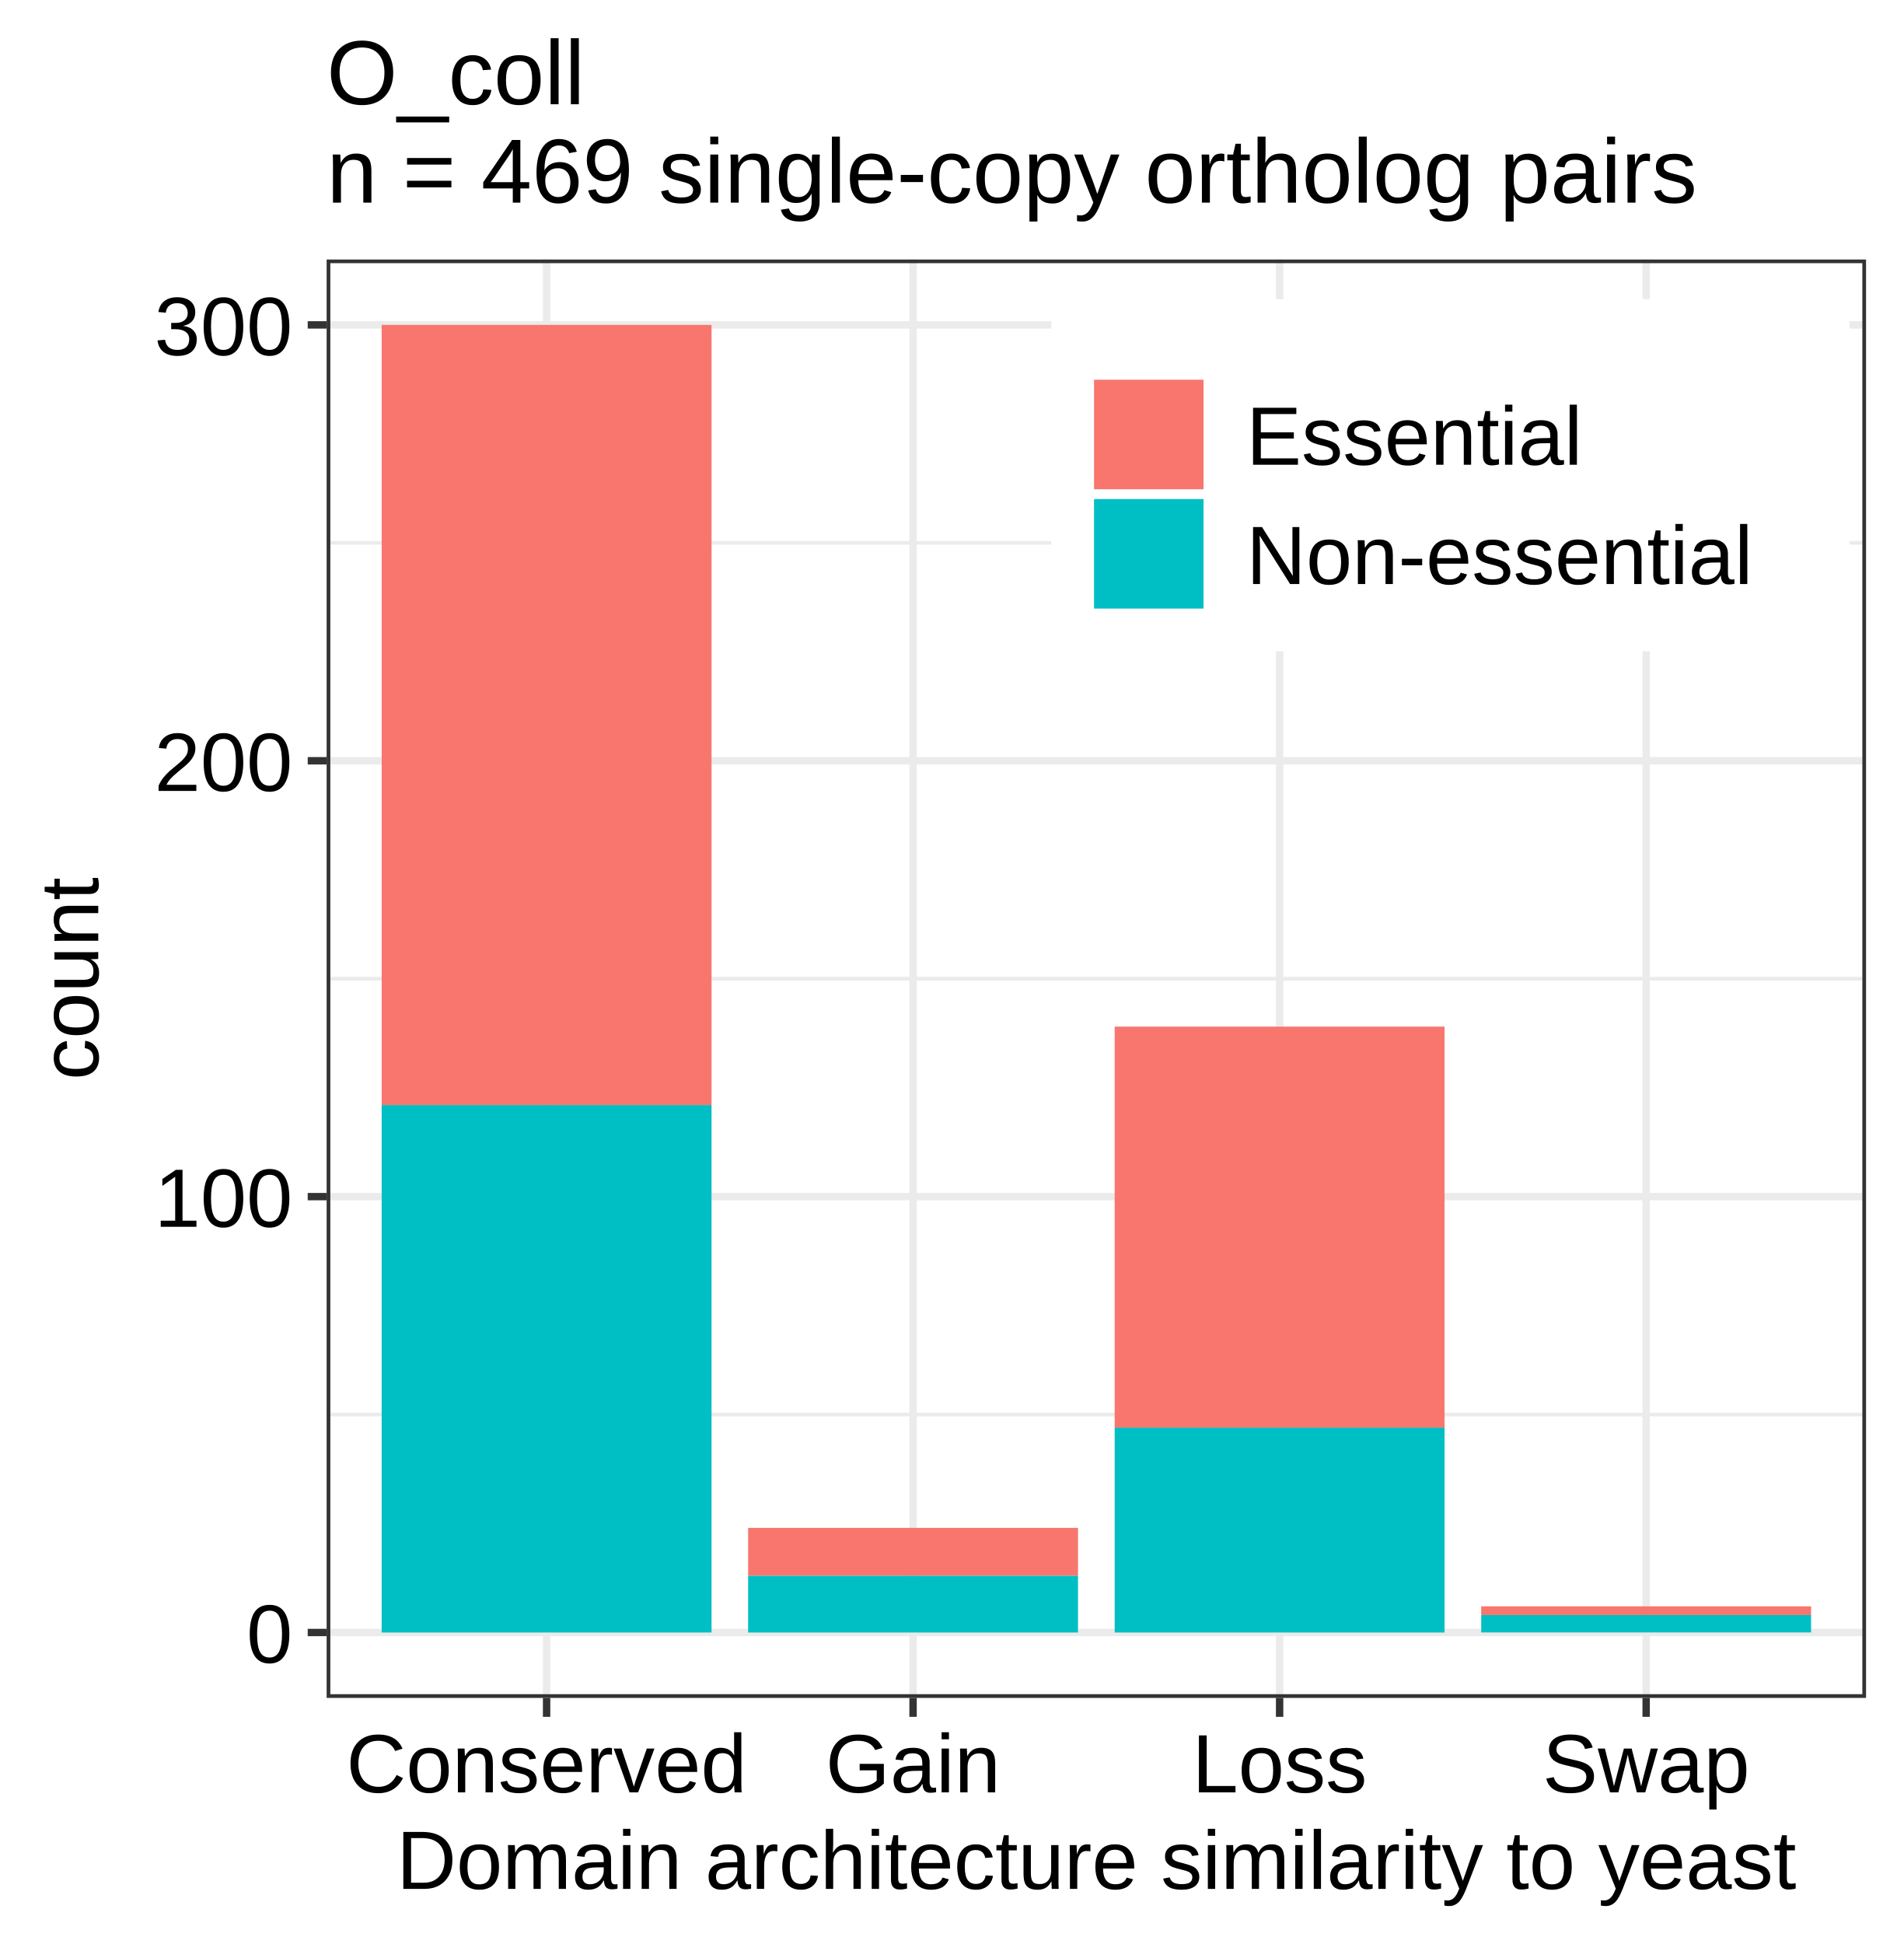
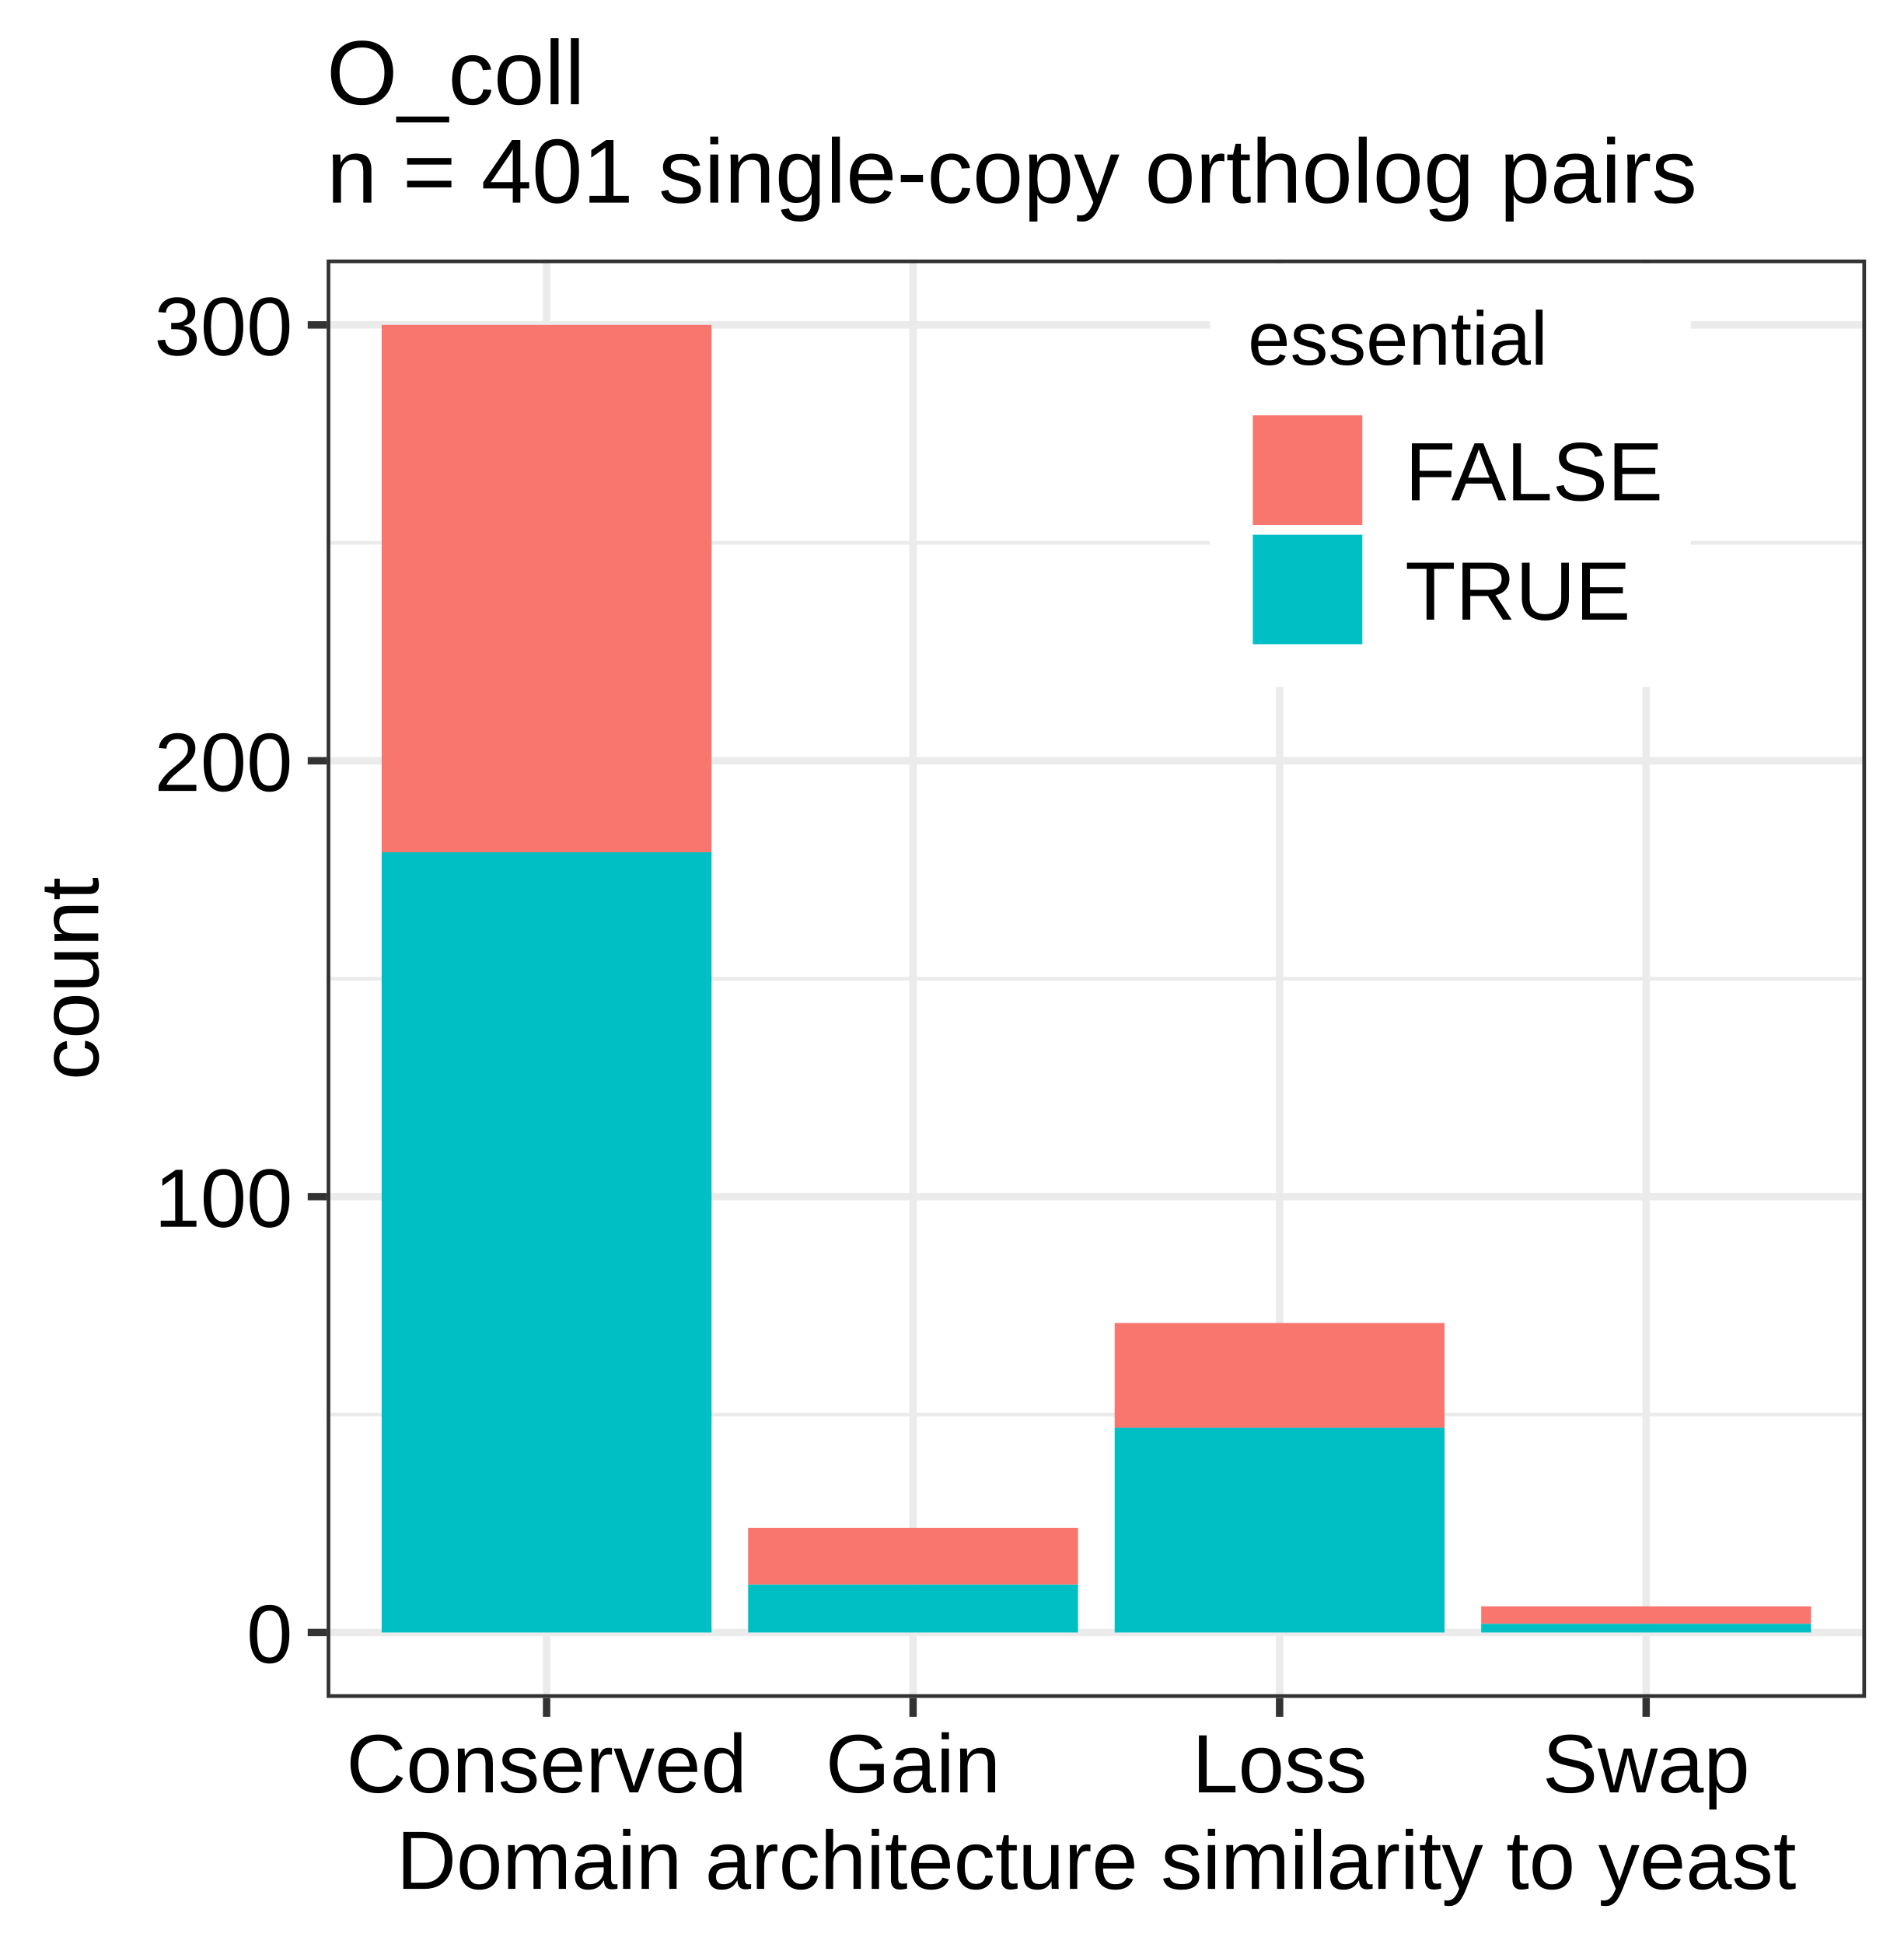
<svg xmlns="http://www.w3.org/2000/svg" class="svglite" width="275.76pt" height="281.52pt" viewBox="0 0 275.76 281.52">
  <defs>
    <style type="text/css">
    .svglite line, .svglite polyline, .svglite polygon, .svglite path, .svglite rect, .svglite circle {
      fill: none;
      stroke: #000000;
      stroke-linecap: round;
      stroke-linejoin: round;
      stroke-miterlimit: 10.00;
    }
    .svglite text {
      white-space: pre;
    }
  </style>
  </defs>
  <rect width="100%" height="100%" style="stroke: none; fill: #FFFFFF;" />
  <defs>
    <clipPath id="cpMC4wMHwyNzUuNzZ8MC4wMHwyODEuNTI=">
      <rect x="0.00" y="0.00" width="275.76" height="281.52" />
    </clipPath>
  </defs>
  <g clip-path="url(#cpMC4wMHwyNzUuNzZ8MC4wMHwyODEuNTI=)">
    <rect x="-0" y="-0" width="275.76" height="281.52" style="stroke-width: 1.07; stroke: #FFFFFF; fill: #FFFFFF;" />
  </g>
  <defs>
    <clipPath id="cpNDcuMzF8MjcwLjI4fDM3LjU4fDI0NS44OA==">
      <rect x="47.31" y="37.58" width="222.97" height="208.30" />
    </clipPath>
  </defs>
  <g clip-path="url(#cpNDcuMzF8MjcwLjI4fDM3LjU4fDI0NS44OA==)">
    <rect x="47.31" y="37.58" width="222.97" height="208.30" style="stroke-width: 1.07; stroke: none; fill: #FFFFFF;" />
    <polyline points="47.31,204.85 270.28,204.85 " style="stroke-width: 0.53; stroke: #EBEBEB; stroke-linecap: butt;" />
    <polyline points="47.31,141.73 270.28,141.73 " style="stroke-width: 0.53; stroke: #EBEBEB; stroke-linecap: butt;" />
    <polyline points="47.31,78.61 270.28,78.61 " style="stroke-width: 0.53; stroke: #EBEBEB; stroke-linecap: butt;" />
    <polyline points="47.31,236.41 270.28,236.41 " style="stroke-width: 1.07; stroke: #EBEBEB; stroke-linecap: butt;" />
    <polyline points="47.31,173.29 270.28,173.29 " style="stroke-width: 1.07; stroke: #EBEBEB; stroke-linecap: butt;" />
    <polyline points="47.31,110.17 270.28,110.17 " style="stroke-width: 1.07; stroke: #EBEBEB; stroke-linecap: butt;" />
    <polyline points="47.31,47.05 270.28,47.05 " style="stroke-width: 1.07; stroke: #EBEBEB; stroke-linecap: butt;" />
    <polyline points="79.17,245.88 79.17,37.58 " style="stroke-width: 1.07; stroke: #EBEBEB; stroke-linecap: butt;" />
    <polyline points="132.25,245.88 132.25,37.58 " style="stroke-width: 1.07; stroke: #EBEBEB; stroke-linecap: butt;" />
    <polyline points="185.34,245.88 185.34,37.58 " style="stroke-width: 1.07; stroke: #EBEBEB; stroke-linecap: butt;" />
    <polyline points="238.43,245.88 238.43,37.58 " style="stroke-width: 1.07; stroke: #EBEBEB; stroke-linecap: butt;" />
-     <rect x="55.28" y="47.05" width="47.78" height="112.99" style="stroke-width: 1.07; stroke: none; stroke-linecap: square; stroke-linejoin: miter; fill: #F8766D;" />
-     <rect x="55.28" y="160.03" width="47.78" height="76.38" style="stroke-width: 1.07; stroke: none; stroke-linecap: square; stroke-linejoin: miter; fill: #00BFC4;" />
-     <rect x="108.36" y="221.26" width="47.78" height="6.94" style="stroke-width: 1.07; stroke: none; stroke-linecap: square; stroke-linejoin: miter; fill: #F8766D;" />
-     <rect x="108.36" y="228.20" width="47.78" height="8.21" style="stroke-width: 1.07; stroke: none; stroke-linecap: square; stroke-linejoin: miter; fill: #00BFC4;" />
-     <rect x="161.45" y="148.67" width="47.78" height="58.07" style="stroke-width: 1.07; stroke: none; stroke-linecap: square; stroke-linejoin: miter; fill: #F8766D;" />
+     <rect x="55.28" y="47.05" width="47.78" height="76.38" style="stroke-width: 1.07; stroke: none; stroke-linecap: square; stroke-linejoin: miter; fill: #F8766D;" />
+     <rect x="55.28" y="123.42" width="47.78" height="112.99" style="stroke-width: 1.07; stroke: none; stroke-linecap: square; stroke-linejoin: miter; fill: #00BFC4;" />
+     <rect x="108.36" y="221.26" width="47.78" height="8.21" style="stroke-width: 1.07; stroke: none; stroke-linecap: square; stroke-linejoin: miter; fill: #F8766D;" />
+     <rect x="108.36" y="229.47" width="47.78" height="6.94" style="stroke-width: 1.07; stroke: none; stroke-linecap: square; stroke-linejoin: miter; fill: #00BFC4;" />
+     <rect x="161.45" y="191.59" width="47.78" height="15.15" style="stroke-width: 1.07; stroke: none; stroke-linecap: square; stroke-linejoin: miter; fill: #F8766D;" />
    <rect x="161.45" y="206.74" width="47.78" height="29.67" style="stroke-width: 1.07; stroke: none; stroke-linecap: square; stroke-linejoin: miter; fill: #00BFC4;" />
-     <rect x="214.54" y="232.62" width="47.78" height="1.26" style="stroke-width: 1.07; stroke: none; stroke-linecap: square; stroke-linejoin: miter; fill: #F8766D;" />
-     <rect x="214.54" y="233.88" width="47.78" height="2.52" style="stroke-width: 1.07; stroke: none; stroke-linecap: square; stroke-linejoin: miter; fill: #00BFC4;" />
+     <rect x="214.54" y="232.62" width="47.78" height="2.52" style="stroke-width: 1.07; stroke: none; stroke-linecap: square; stroke-linejoin: miter; fill: #F8766D;" />
+     <rect x="214.54" y="235.15" width="47.78" height="1.26" style="stroke-width: 1.07; stroke: none; stroke-linecap: square; stroke-linejoin: miter; fill: #00BFC4;" />
    <rect x="47.31" y="37.58" width="222.97" height="208.30" style="stroke-width: 1.07; stroke: #333333;" />
  </g>
  <g clip-path="url(#cpMC4wMHwyNzUuNzZ8MC4wMHwyODEuNTI=)">
    <text x="42.38" y="240.78" text-anchor="end" style="font-size: 12.00px; font-family: &quot;Arimo&quot;;" textLength="7.64px" lengthAdjust="spacingAndGlyphs">0</text>
    <text x="42.38" y="177.66" text-anchor="end" style="font-size: 12.00px; font-family: &quot;Arimo&quot;;" textLength="22.92px" lengthAdjust="spacingAndGlyphs">100</text>
    <text x="42.38" y="114.54" text-anchor="end" style="font-size: 12.00px; font-family: &quot;Arimo&quot;;" textLength="22.92px" lengthAdjust="spacingAndGlyphs">200</text>
    <text x="42.38" y="51.42" text-anchor="end" style="font-size: 12.00px; font-family: &quot;Arimo&quot;;" textLength="22.92px" lengthAdjust="spacingAndGlyphs">300</text>
    <polyline points="44.57,236.41 47.31,236.41 " style="stroke-width: 1.07; stroke: #333333; stroke-linecap: butt;" />
    <polyline points="44.57,173.29 47.31,173.29 " style="stroke-width: 1.07; stroke: #333333; stroke-linecap: butt;" />
    <polyline points="44.57,110.17 47.31,110.17 " style="stroke-width: 1.07; stroke: #333333; stroke-linecap: butt;" />
    <polyline points="44.57,47.05 47.31,47.05 " style="stroke-width: 1.07; stroke: #333333; stroke-linecap: butt;" />
    <polyline points="79.17,248.62 79.17,245.88 " style="stroke-width: 1.07; stroke: #333333; stroke-linecap: butt;" />
    <polyline points="132.25,248.62 132.25,245.88 " style="stroke-width: 1.07; stroke: #333333; stroke-linecap: butt;" />
    <polyline points="185.34,248.62 185.34,245.88 " style="stroke-width: 1.07; stroke: #333333; stroke-linecap: butt;" />
    <polyline points="238.43,248.62 238.43,245.88 " style="stroke-width: 1.07; stroke: #333333; stroke-linecap: butt;" />
    <text x="79.17" y="259.56" text-anchor="middle" style="font-size: 12.00px; font-family: &quot;Arimo&quot;;" textLength="64.02px" lengthAdjust="spacingAndGlyphs">Conserved</text>
    <text x="132.25" y="259.56" text-anchor="middle" style="font-size: 12.00px; font-family: &quot;Arimo&quot;;" textLength="27.60px" lengthAdjust="spacingAndGlyphs">Gain</text>
    <text x="185.34" y="259.56" text-anchor="middle" style="font-size: 12.00px; font-family: &quot;Arimo&quot;;" textLength="26.34px" lengthAdjust="spacingAndGlyphs">Loss</text>
    <text x="238.43" y="259.56" text-anchor="middle" style="font-size: 12.00px; font-family: &quot;Arimo&quot;;" textLength="32.41px" lengthAdjust="spacingAndGlyphs">Swap</text>
    <text x="158.80" y="273.54" text-anchor="middle" style="font-size: 12.00px; font-family: &quot;Arimo&quot;;" textLength="234.75px" lengthAdjust="spacingAndGlyphs">Domain architecture similarity to yeast</text>
    <text transform="translate(14.23,141.73) rotate(-90)" text-anchor="middle" style="font-size: 12.00px; font-family: &quot;Arimo&quot;;" textLength="33.88px" lengthAdjust="spacingAndGlyphs">count</text>
-     <rect x="152.27" y="43.32" width="115.62" height="51.00" style="stroke-width: 1.07; stroke: none; fill: #FFFFFF;" />
-     <rect x="157.75" y="54.28" width="17.28" height="17.28" style="stroke-width: 1.07; stroke: none; fill: #FFFFFF;" />
-     <rect x="158.46" y="54.99" width="15.86" height="15.86" style="stroke-width: 1.07; stroke: none; stroke-linecap: square; stroke-linejoin: miter; fill: #F8766D;" />
-     <rect x="157.75" y="71.56" width="17.28" height="17.28" style="stroke-width: 1.07; stroke: none; fill: #FFFFFF;" />
-     <rect x="158.46" y="72.27" width="15.86" height="15.86" style="stroke-width: 1.07; stroke: none; stroke-linecap: square; stroke-linejoin: miter; fill: #00BFC4;" />
-     <text x="180.51" y="67.30" style="font-size: 12.00px; font-family: &quot;Arimo&quot;;" textLength="53.83px" lengthAdjust="spacingAndGlyphs">Essential</text>
-     <text x="180.51" y="84.58" style="font-size: 12.00px; font-family: &quot;Arimo&quot;;" textLength="81.90px" lengthAdjust="spacingAndGlyphs">Non-essential</text>
+     <rect x="175.27" y="38.17" width="69.62" height="61.31" style="stroke-width: 1.07; stroke: none; fill: #FFFFFF;" />
+     <text x="180.75" y="52.81" style="font-size: 11.00px; font-family: &quot;Arimo&quot;;" textLength="49.14px" lengthAdjust="spacingAndGlyphs">essential</text>
+     <rect x="180.75" y="59.44" width="17.28" height="17.28" style="stroke-width: 1.07; stroke: none; fill: #FFFFFF;" />
+     <rect x="181.46" y="60.15" width="15.86" height="15.86" style="stroke-width: 1.07; stroke: none; stroke-linecap: square; stroke-linejoin: miter; fill: #F8766D;" />
+     <rect x="180.75" y="76.72" width="17.28" height="17.28" style="stroke-width: 1.07; stroke: none; fill: #FFFFFF;" />
+     <rect x="181.46" y="77.43" width="15.86" height="15.86" style="stroke-width: 1.07; stroke: none; stroke-linecap: square; stroke-linejoin: miter; fill: #00BFC4;" />
+     <text x="203.51" y="72.45" style="font-size: 12.00px; font-family: &quot;Arimo&quot;;" textLength="35.90px" lengthAdjust="spacingAndGlyphs">FALSE</text>
+     <text x="203.51" y="89.73" style="font-size: 12.00px; font-family: &quot;Arimo&quot;;" textLength="32.03px" lengthAdjust="spacingAndGlyphs">TRUE</text>
    <text x="47.31" y="15.10" style="font-size: 13.20px; font-family: &quot;Arimo&quot;;" textLength="39.63px" lengthAdjust="spacingAndGlyphs">O_coll</text>
-     <text x="47.31" y="29.35" style="font-size: 13.20px; font-family: &quot;Arimo&quot;;" textLength="228.47px" lengthAdjust="spacingAndGlyphs">n = 469 single-copy ortholog pairs</text>
+     <text x="47.31" y="29.35" style="font-size: 13.20px; font-family: &quot;Arimo&quot;;" textLength="228.47px" lengthAdjust="spacingAndGlyphs">n = 401 single-copy ortholog pairs</text>
  </g>
</svg>
